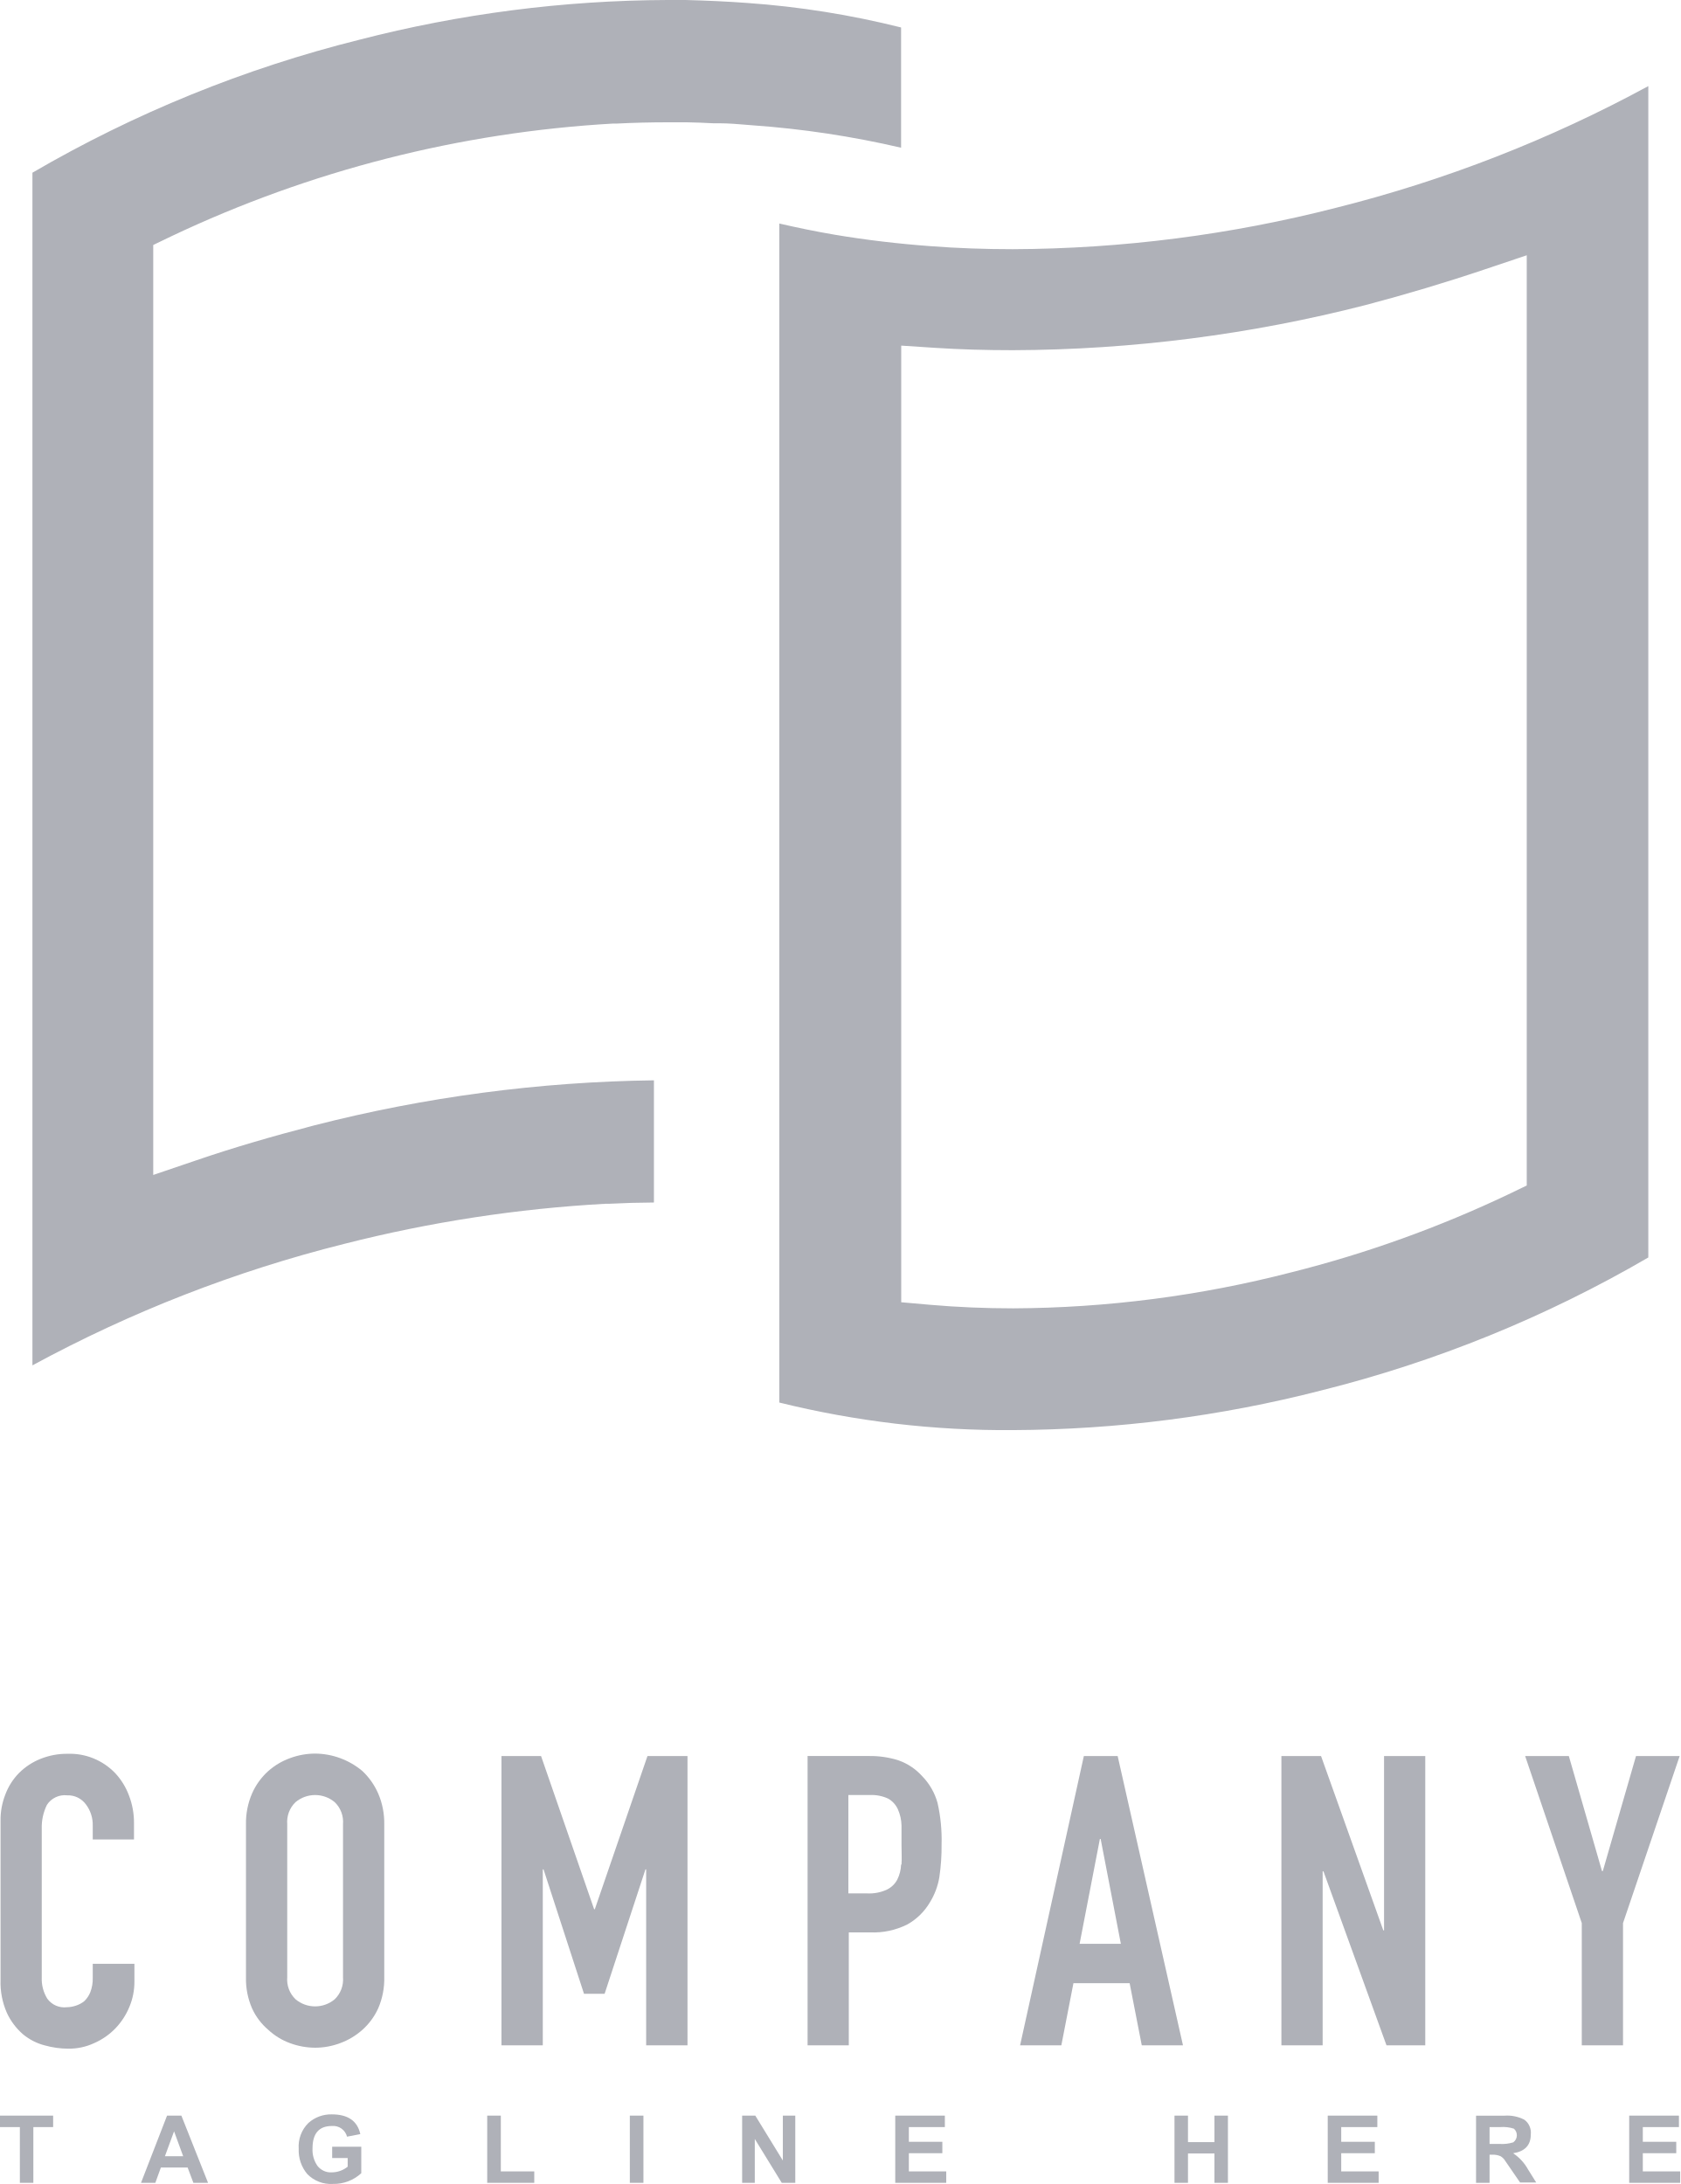
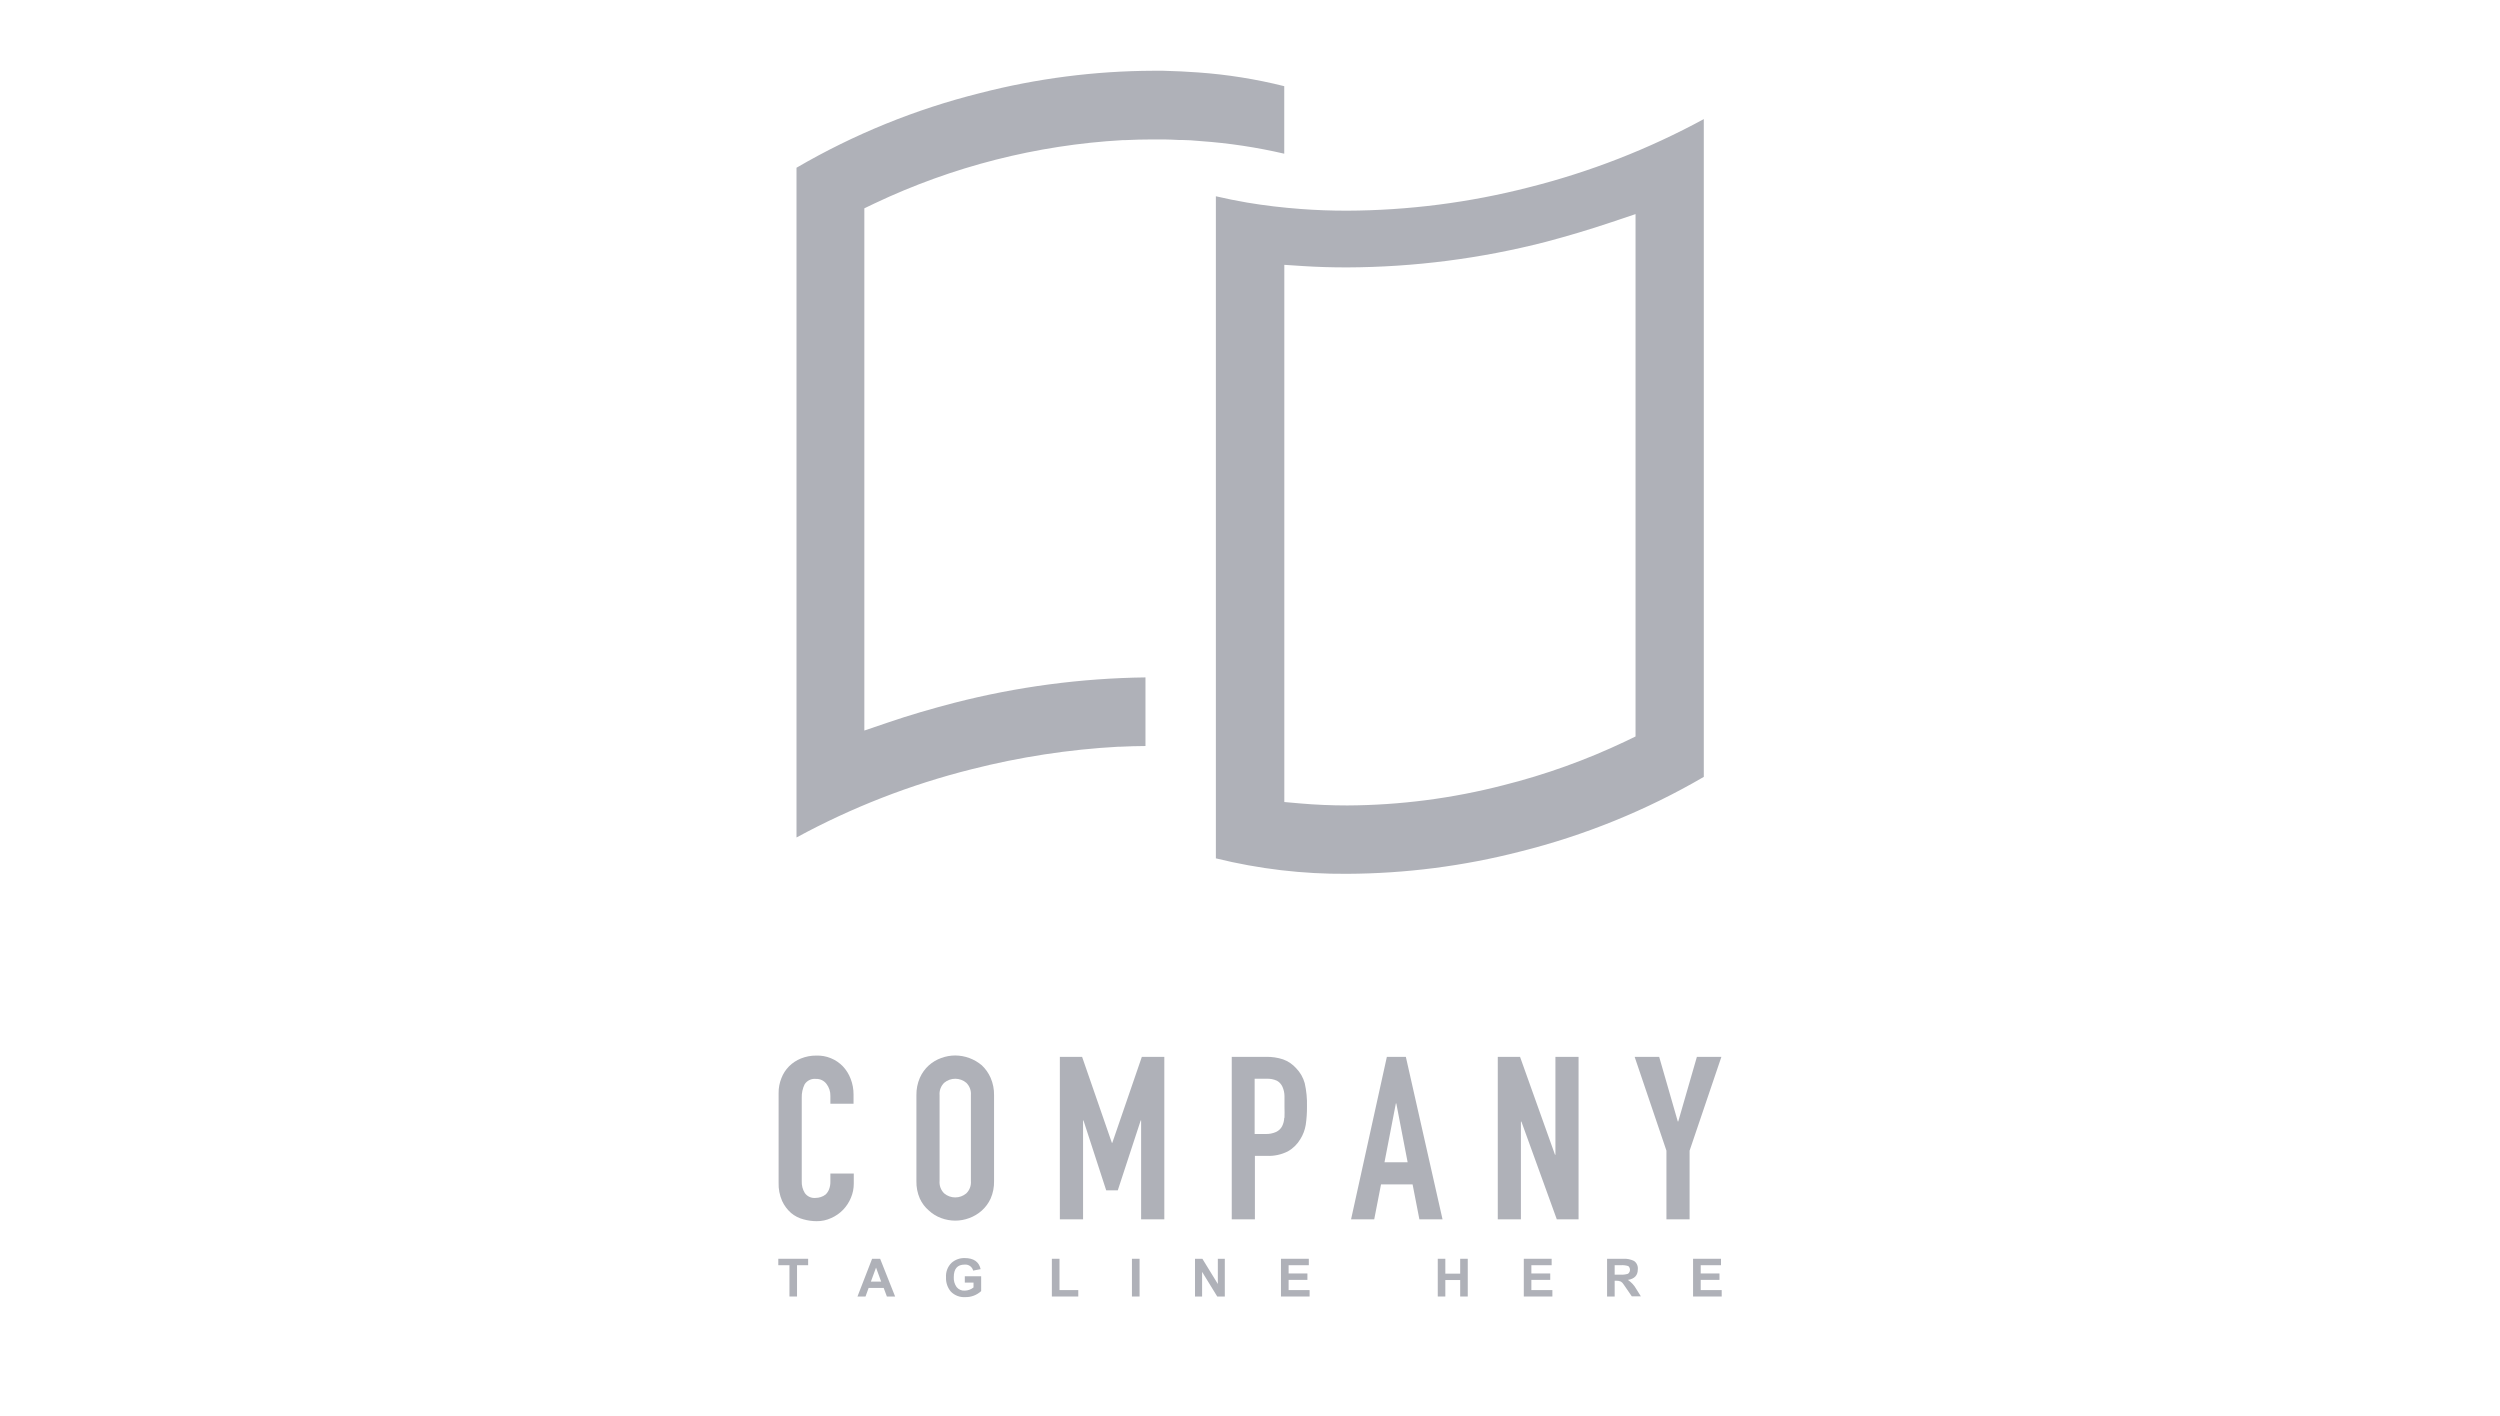
- <svg xmlns="http://www.w3.org/2000/svg" width="40" height="52" viewBox="0 0 40 52" fill="none">
-   <path fill-rule="evenodd" clip-rule="evenodd" d="M17.114 2.935H16.977C16.767 2.922 16.557 2.917 16.347 2.912H16.347H16.327H15.892C15.495 2.912 15.09 2.922 14.688 2.942C14.657 2.94 14.627 2.94 14.597 2.942C10.952 3.149 7.382 4.06 4.08 5.625L3.648 5.833V27.975L4.66 27.631C5.548 27.326 6.494 27.052 7.473 26.797C10.119 26.118 12.837 25.757 15.568 25.722V28.631C15.206 28.633 14.855 28.643 14.503 28.661H14.419C12.318 28.776 10.232 29.097 8.191 29.617C5.607 30.264 3.114 31.236 0.772 32.509V4.112C3.205 2.693 5.825 1.627 8.556 0.946C10.953 0.327 13.417 0.009 15.892 0H16.319C16.83 0.013 17.329 0.036 17.797 0.071C19.03 0.158 20.253 0.353 21.452 0.654V3.517C20.287 3.246 19.103 3.067 17.91 2.983C17.886 2.981 17.862 2.979 17.838 2.977C17.591 2.956 17.344 2.935 17.114 2.935ZM22.153 5.861C22.788 5.91 23.445 5.933 24.111 5.933C26.712 5.923 29.303 5.591 31.824 4.943C34.407 4.294 36.899 3.322 39.241 2.05V29.94C36.807 31.358 34.185 32.424 31.455 33.106C29.057 33.723 26.593 34.039 24.118 34.05C22.243 34.065 20.374 33.844 18.553 33.394V5.322C18.983 5.421 19.426 5.513 19.876 5.589C20.615 5.714 21.394 5.805 22.153 5.861ZM36.347 6.078L35.335 6.418C34.404 6.731 33.466 7.011 32.522 7.26C29.775 7.966 26.951 8.328 24.116 8.338C23.456 8.338 22.849 8.32 22.262 8.282L21.455 8.229V28.318V31.006L22.148 31.067C22.79 31.123 23.453 31.151 24.121 31.151C26.354 31.141 28.578 30.853 30.741 30.294C32.522 29.847 34.255 29.224 35.914 28.435L36.347 28.226V6.078Z" fill="#AFB1B8" />
-   <path d="M2.737 42.212C2.592 42.062 2.416 41.943 2.222 41.865C2.028 41.786 1.82 41.75 1.611 41.757C1.389 41.754 1.168 41.796 0.961 41.879C0.772 41.955 0.6 42.068 0.455 42.212C0.312 42.357 0.201 42.53 0.129 42.721C0.05 42.921 0.01 43.134 0.013 43.349V47.143C0.004 47.41 0.055 47.676 0.162 47.921C0.251 48.116 0.381 48.289 0.541 48.43C0.693 48.557 0.871 48.65 1.062 48.699C1.247 48.751 1.438 48.778 1.629 48.778C1.84 48.78 2.05 48.735 2.241 48.646C2.431 48.563 2.603 48.444 2.747 48.295C2.888 48.148 3.001 47.975 3.079 47.786C3.16 47.595 3.201 47.389 3.2 47.181V46.757H2.208V47.095C2.211 47.21 2.192 47.325 2.15 47.433C2.118 47.514 2.069 47.587 2.006 47.647C1.945 47.696 1.874 47.733 1.799 47.756C1.732 47.778 1.662 47.79 1.591 47.791C1.503 47.802 1.413 47.788 1.331 47.753C1.249 47.717 1.179 47.66 1.126 47.588C1.032 47.436 0.986 47.258 0.994 47.08V43.542C0.988 43.346 1.03 43.151 1.116 42.975C1.167 42.895 1.24 42.831 1.326 42.791C1.412 42.75 1.507 42.735 1.601 42.746C1.687 42.743 1.772 42.761 1.849 42.798C1.926 42.836 1.993 42.891 2.044 42.96C2.155 43.106 2.213 43.285 2.208 43.469V43.797H3.19V43.41C3.192 43.183 3.151 42.958 3.069 42.746C2.995 42.548 2.883 42.366 2.737 42.212Z" fill="#AFB1B8" />
-   <path d="M8.629 42.169C8.313 41.902 7.914 41.755 7.501 41.752C7.299 41.753 7.098 41.789 6.909 41.859C6.716 41.928 6.538 42.033 6.385 42.169C6.221 42.317 6.09 42.498 6.001 42.701C5.901 42.932 5.851 43.183 5.856 43.435V47.074C5.849 47.33 5.899 47.585 6.001 47.819C6.09 48.015 6.222 48.189 6.385 48.328C6.537 48.469 6.715 48.578 6.909 48.648C7.098 48.718 7.299 48.754 7.501 48.755C7.703 48.755 7.903 48.719 8.093 48.648C8.29 48.577 8.472 48.468 8.629 48.328C8.787 48.186 8.915 48.013 9.003 47.819C9.105 47.585 9.154 47.33 9.148 47.074V43.435C9.152 43.183 9.103 42.932 9.003 42.701C8.915 42.5 8.788 42.319 8.629 42.169ZM8.166 47.074C8.174 47.171 8.161 47.269 8.127 47.36C8.093 47.451 8.039 47.533 7.969 47.601C7.838 47.711 7.673 47.771 7.502 47.771C7.331 47.771 7.166 47.711 7.035 47.601C6.965 47.533 6.911 47.451 6.877 47.36C6.843 47.269 6.83 47.171 6.838 47.074V43.435C6.83 43.339 6.843 43.241 6.877 43.15C6.911 43.059 6.965 42.976 7.035 42.909C7.166 42.799 7.331 42.739 7.502 42.739C7.673 42.739 7.838 42.799 7.969 42.909C8.039 42.976 8.093 43.059 8.127 43.15C8.161 43.241 8.174 43.339 8.166 43.435V47.074Z" fill="#AFB1B8" />
-   <path d="M16.367 48.699V41.811H15.414L14.161 45.457H14.144L12.881 41.811H11.938V48.699H12.922V44.509H12.94L13.903 47.471H14.394L15.366 44.509H15.383V48.699H16.367Z" fill="#AFB1B8" />
-   <path d="M21.958 42.294C21.806 42.124 21.615 41.994 21.401 41.917C21.171 41.842 20.93 41.806 20.688 41.81H19.226V48.699H20.207V46.009H20.713C21.02 46.023 21.324 45.958 21.599 45.821C21.822 45.697 22.008 45.515 22.138 45.294C22.251 45.111 22.328 44.907 22.363 44.694C22.401 44.435 22.419 44.173 22.416 43.911C22.425 43.58 22.393 43.249 22.32 42.927C22.254 42.688 22.13 42.471 21.958 42.294ZM21.452 44.394C21.448 44.519 21.417 44.641 21.361 44.753C21.305 44.859 21.216 44.943 21.108 44.994C20.963 45.059 20.804 45.089 20.645 45.081H20.197V42.739H20.703C20.856 42.731 21.008 42.761 21.146 42.825C21.247 42.883 21.328 42.972 21.376 43.079C21.43 43.2 21.459 43.331 21.462 43.463C21.462 43.608 21.462 43.761 21.462 43.921C21.462 44.081 21.472 44.247 21.462 44.394H21.452Z" fill="#AFB1B8" />
-   <path d="M26.608 41.811H25.803L24.285 48.699H25.267L25.555 47.219H26.893L27.182 48.699H28.163L26.608 41.811ZM25.702 46.281L26.185 43.784H26.203L26.684 46.281H25.702Z" fill="#AFB1B8" />
-   <path d="M32.95 45.961H32.932L31.45 41.811H30.506V48.699H31.488V44.557H31.508L33.008 48.699H33.931V41.811H32.95V45.961Z" fill="#AFB1B8" />
-   <path d="M38.948 41.811L38.158 44.549H38.138L37.349 41.811H36.309L37.657 45.788V48.699H38.639V45.788L39.987 41.811H38.948Z" fill="#AFB1B8" />
-   <path d="M0 50.645H0.473V51.972H0.794V50.645H1.265V50.372H0V50.645Z" fill="#AFB1B8" />
-   <path d="M3.977 50.372L3.357 51.972H3.698L3.83 51.608H4.467L4.604 51.972H4.953L4.318 50.372H3.977ZM3.926 51.339L4.144 50.746L4.361 51.339H3.926Z" fill="#AFB1B8" />
-   <path d="M7.908 51.382H8.277V51.588C8.169 51.675 8.036 51.722 7.898 51.723C7.833 51.727 7.769 51.715 7.71 51.688C7.651 51.661 7.599 51.621 7.559 51.57C7.474 51.449 7.432 51.302 7.44 51.153C7.44 50.797 7.594 50.619 7.9 50.619C7.981 50.611 8.062 50.633 8.128 50.679C8.194 50.726 8.242 50.795 8.262 50.873L8.578 50.812C8.51 50.5 8.285 50.342 7.9 50.342C7.695 50.337 7.495 50.41 7.341 50.548C7.261 50.628 7.198 50.724 7.159 50.83C7.119 50.937 7.103 51.05 7.111 51.163C7.102 51.382 7.175 51.597 7.316 51.764C7.394 51.844 7.489 51.907 7.594 51.947C7.699 51.988 7.811 52.005 7.923 51.998C8.173 52.005 8.417 51.913 8.601 51.743V51.113H7.908V51.382Z" fill="#AFB1B8" />
-   <path d="M11.923 50.372H11.599V51.972H12.719V51.7H11.923V50.372Z" fill="#AFB1B8" />
-   <path d="M15.318 50.372H14.994V51.972H15.318V50.372Z" fill="#AFB1B8" />
-   <path d="M18.637 51.441L17.981 50.372H17.668V51.972H17.969V50.927L18.611 51.972H18.933V50.372H18.637V51.441Z" fill="#AFB1B8" />
-   <path d="M21.637 51.267H22.434V50.995H21.637V50.645H22.494V50.372H21.313V51.972H22.527V51.7H21.637V51.267Z" fill="#AFB1B8" />
-   <path d="M28.912 51.003H28.282V50.372H27.961V51.972H28.282V51.273H28.912V51.972H29.233V50.372H28.912V51.003Z" fill="#AFB1B8" />
-   <path d="M31.93 51.267H32.73V50.995H31.93V50.645H32.79V50.372H31.609V51.972H32.821V51.7H31.93V51.267Z" fill="#AFB1B8" />
-   <path d="M36.023 51.268C36.301 51.224 36.443 51.077 36.443 50.823C36.451 50.755 36.441 50.686 36.413 50.623C36.386 50.56 36.342 50.506 36.286 50.467C36.142 50.394 35.98 50.361 35.818 50.373H35.14V51.972H35.462V51.303H35.525C35.593 51.299 35.662 51.311 35.725 51.339C35.772 51.368 35.811 51.408 35.839 51.456L36.188 51.964H36.572L36.377 51.652C36.291 51.497 36.17 51.366 36.023 51.268ZM35.699 51.046H35.462V50.645H35.715C35.825 50.636 35.936 50.649 36.041 50.683C36.064 50.703 36.083 50.729 36.095 50.758C36.107 50.787 36.113 50.818 36.111 50.849C36.11 50.88 36.101 50.911 36.087 50.938C36.072 50.966 36.051 50.99 36.026 51.008C35.92 51.041 35.81 51.053 35.699 51.046Z" fill="#AFB1B8" />
-   <path d="M39.11 51.267H39.906V50.995H39.11V50.645H39.97V50.372H38.786V51.972H40V51.7H39.11V51.267Z" fill="#AFB1B8" />
+ <svg xmlns="http://www.w3.org/2000/svg" width="106" height="60" viewBox="0 0 106 60" fill="none">
+   <path fill-rule="evenodd" clip-rule="evenodd" d="M50.114 5.935H49.977C49.767 5.922 49.557 5.917 49.347 5.912H49.347H49.327H48.892C48.495 5.912 48.09 5.922 47.688 5.942C47.657 5.94 47.627 5.94 47.597 5.942C43.952 6.149 40.382 7.06 37.081 8.625L36.648 8.833V30.975L37.66 30.631C38.548 30.326 39.494 30.052 40.473 29.797C43.119 29.118 45.837 28.757 48.568 28.722V31.631C48.206 31.633 47.855 31.643 47.503 31.661H47.419C45.318 31.776 43.232 32.097 41.191 32.617C38.607 33.264 36.114 34.236 33.772 35.509V7.112C36.205 5.693 38.825 4.627 41.556 3.946C43.953 3.327 46.417 3.009 48.892 3H49.319C49.83 3.013 50.329 3.036 50.797 3.071C52.03 3.158 53.253 3.353 54.452 3.654V6.517C53.287 6.246 52.103 6.067 50.91 5.983C50.886 5.981 50.862 5.979 50.838 5.977C50.591 5.956 50.344 5.935 50.114 5.935ZM55.153 8.861C55.788 8.91 56.446 8.933 57.111 8.933C59.712 8.923 62.303 8.591 64.824 7.943C67.407 7.294 69.899 6.322 72.241 5.05V32.94C69.807 34.358 67.185 35.424 64.455 36.106C62.057 36.723 59.593 37.039 57.118 37.05C55.243 37.065 53.374 36.844 51.553 36.394V8.322C51.983 8.421 52.426 8.513 52.876 8.589C53.615 8.714 54.394 8.805 55.153 8.861ZM69.347 9.078L68.335 9.418C67.404 9.731 66.466 10.011 65.522 10.26C62.775 10.966 59.951 11.328 57.116 11.338C56.456 11.338 55.849 11.32 55.262 11.282L54.455 11.229V31.318V34.006L55.148 34.067C55.79 34.123 56.453 34.151 57.121 34.151C59.354 34.141 61.578 33.853 63.741 33.294C65.522 32.847 67.255 32.224 68.915 31.435L69.347 31.226V9.078Z" fill="#AFB1B8" />
+   <path d="M35.737 45.212C35.592 45.062 35.416 44.943 35.222 44.865C35.028 44.786 34.82 44.75 34.611 44.757C34.389 44.754 34.168 44.796 33.961 44.879C33.772 44.955 33.6 45.068 33.455 45.212C33.312 45.357 33.201 45.53 33.129 45.721C33.05 45.921 33.01 46.134 33.013 46.349V50.143C33.004 50.41 33.055 50.676 33.162 50.921C33.251 51.116 33.381 51.289 33.541 51.43C33.693 51.557 33.871 51.65 34.062 51.699C34.247 51.751 34.438 51.778 34.629 51.778C34.84 51.78 35.05 51.735 35.241 51.646C35.431 51.563 35.603 51.444 35.747 51.295C35.888 51.148 36.001 50.975 36.079 50.786C36.16 50.595 36.201 50.389 36.2 50.181V49.757H35.208V50.095C35.211 50.21 35.192 50.325 35.15 50.433C35.118 50.514 35.069 50.587 35.006 50.647C34.945 50.696 34.874 50.733 34.799 50.756C34.732 50.778 34.662 50.79 34.591 50.791C34.503 50.802 34.413 50.788 34.331 50.753C34.249 50.717 34.179 50.66 34.126 50.588C34.032 50.436 33.986 50.258 33.994 50.08V46.542C33.988 46.346 34.03 46.151 34.116 45.975C34.167 45.895 34.24 45.831 34.326 45.791C34.412 45.75 34.507 45.735 34.601 45.746C34.687 45.743 34.772 45.761 34.849 45.798C34.926 45.836 34.993 45.891 35.044 45.96C35.155 46.106 35.213 46.285 35.208 46.469V46.797H36.19V46.41C36.192 46.183 36.151 45.958 36.069 45.746C35.995 45.548 35.883 45.366 35.737 45.212Z" fill="#AFB1B8" />
+   <path d="M41.629 45.169C41.313 44.902 40.914 44.755 40.501 44.752C40.299 44.753 40.098 44.789 39.909 44.859C39.716 44.928 39.538 45.033 39.385 45.169C39.221 45.317 39.09 45.498 39.001 45.701C38.901 45.932 38.852 46.183 38.856 46.435V50.074C38.849 50.33 38.899 50.585 39.001 50.819C39.09 51.015 39.221 51.189 39.385 51.328C39.537 51.469 39.715 51.578 39.909 51.648C40.098 51.718 40.299 51.754 40.501 51.755C40.703 51.755 40.903 51.719 41.093 51.648C41.29 51.577 41.472 51.468 41.629 51.328C41.787 51.186 41.914 51.013 42.003 50.819C42.105 50.585 42.154 50.33 42.148 50.074V46.435C42.152 46.183 42.103 45.932 42.003 45.701C41.915 45.5 41.788 45.319 41.629 45.169ZM41.166 50.074C41.174 50.171 41.161 50.269 41.127 50.36C41.093 50.451 41.039 50.533 40.969 50.601C40.838 50.711 40.672 50.771 40.502 50.771C40.331 50.771 40.166 50.711 40.035 50.601C39.965 50.533 39.911 50.451 39.877 50.36C39.843 50.269 39.83 50.171 39.838 50.074V46.435C39.83 46.339 39.843 46.241 39.877 46.15C39.911 46.059 39.965 45.976 40.035 45.909C40.166 45.799 40.331 45.739 40.502 45.739C40.672 45.739 40.838 45.799 40.969 45.909C41.039 45.976 41.093 46.059 41.127 46.15C41.161 46.241 41.174 46.339 41.166 46.435V50.074Z" fill="#AFB1B8" />
+   <path d="M49.367 51.699V44.811H48.414L47.161 48.457H47.144L45.881 44.811H44.938V51.699H45.922V47.509H45.94L46.903 50.471H47.394L48.365 47.509H48.383V51.699H49.367Z" fill="#AFB1B8" />
+   <path d="M54.958 45.294C54.806 45.124 54.615 44.994 54.401 44.917C54.171 44.842 53.93 44.806 53.688 44.81H52.226V51.699H53.208V49.009H53.713C54.02 49.023 54.324 48.958 54.599 48.821C54.822 48.697 55.008 48.515 55.138 48.294C55.251 48.111 55.328 47.907 55.363 47.694C55.401 47.435 55.419 47.173 55.416 46.911C55.425 46.58 55.393 46.249 55.32 45.927C55.254 45.688 55.13 45.471 54.958 45.294ZM54.452 47.394C54.448 47.519 54.417 47.641 54.361 47.753C54.305 47.859 54.216 47.943 54.108 47.994C53.963 48.059 53.804 48.089 53.645 48.081H53.197V45.739H53.703C53.856 45.731 54.008 45.761 54.146 45.825C54.248 45.883 54.328 45.972 54.376 46.079C54.43 46.2 54.459 46.331 54.462 46.463C54.462 46.608 54.462 46.761 54.462 46.921C54.462 47.081 54.472 47.247 54.462 47.394H54.452Z" fill="#AFB1B8" />
+   <path d="M59.608 44.811H58.803L57.285 51.699H58.267L58.555 50.219H59.894L60.182 51.699H61.163L59.608 44.811ZM58.702 49.281L59.185 46.784H59.203L59.684 49.281H58.702Z" fill="#AFB1B8" />
+   <path d="M65.95 48.961H65.932L64.45 44.811H63.506V51.699H64.487V47.557H64.508L66.008 51.699H66.931V44.811H65.95V48.961Z" fill="#AFB1B8" />
+   <path d="M71.948 44.811L71.158 47.549H71.138L70.349 44.811H69.309L70.657 48.788V51.699H71.639V48.788L72.987 44.811H71.948Z" fill="#AFB1B8" />
+   <path d="M33 53.645H33.473V54.972H33.794V53.645H34.265V53.372H33V53.645Z" fill="#AFB1B8" />
+   <path d="M36.977 53.372L36.357 54.972H36.698L36.83 54.608H37.468L37.604 54.972H37.953L37.318 53.372H36.977ZM36.926 54.339L37.144 53.746L37.361 54.339H36.926Z" fill="#AFB1B8" />
+   <path d="M40.908 54.382H41.277V54.588C41.169 54.675 41.036 54.722 40.898 54.723C40.833 54.727 40.769 54.715 40.71 54.688C40.651 54.661 40.599 54.621 40.559 54.57C40.474 54.449 40.432 54.302 40.44 54.153C40.44 53.797 40.594 53.619 40.9 53.619C40.981 53.611 41.062 53.633 41.128 53.679C41.194 53.726 41.242 53.795 41.262 53.873L41.578 53.812C41.51 53.5 41.285 53.342 40.9 53.342C40.695 53.337 40.495 53.41 40.341 53.548C40.261 53.628 40.198 53.724 40.159 53.83C40.119 53.937 40.103 54.05 40.111 54.163C40.102 54.382 40.175 54.597 40.316 54.764C40.394 54.844 40.489 54.907 40.594 54.947C40.699 54.988 40.811 55.005 40.923 54.998C41.173 55.005 41.416 54.913 41.601 54.743V54.113H40.908V54.382Z" fill="#AFB1B8" />
+   <path d="M44.923 53.372H44.599V54.972H45.719V54.7H44.923V53.372Z" fill="#AFB1B8" />
+   <path d="M48.318 53.372H47.994V54.972H48.318V53.372Z" fill="#AFB1B8" />
+   <path d="M51.636 54.441L50.981 53.372H50.668V54.972H50.969V53.927L51.611 54.972H51.932V53.372H51.636V54.441Z" fill="#AFB1B8" />
+   <path d="M54.637 54.267H55.434V53.995H54.637V53.645H55.494V53.372H54.313V54.972H55.527V54.7H54.637V54.267Z" fill="#AFB1B8" />
+   <path d="M61.912 54.003H61.282V53.372H60.961V54.972H61.282V54.273H61.912V54.972H62.233V53.372H61.912V54.003Z" fill="#AFB1B8" />
+   <path d="M64.93 54.267H65.73V53.995H64.93V53.645H65.79V53.372H64.609V54.972H65.821V54.7H64.93V54.267Z" fill="#AFB1B8" />
+   <path d="M69.023 54.268C69.302 54.224 69.443 54.077 69.443 53.823C69.451 53.755 69.441 53.686 69.413 53.623C69.386 53.56 69.342 53.506 69.286 53.467C69.141 53.394 68.98 53.361 68.818 53.373H68.14V54.972H68.462V54.303H68.525C68.593 54.299 68.662 54.311 68.725 54.339C68.772 54.368 68.811 54.408 68.839 54.456L69.188 54.964H69.572L69.377 54.652C69.291 54.497 69.17 54.366 69.023 54.268ZM68.699 54.046H68.462V53.645H68.715C68.825 53.636 68.936 53.649 69.041 53.683C69.064 53.703 69.083 53.729 69.095 53.758C69.107 53.787 69.113 53.818 69.111 53.849C69.11 53.88 69.101 53.911 69.087 53.938C69.072 53.966 69.051 53.99 69.026 54.008C68.92 54.041 68.81 54.053 68.699 54.046Z" fill="#AFB1B8" />
+   <path d="M72.11 54.267H72.906V53.995H72.11V53.645H72.97V53.372H71.786V54.972H73V54.7H72.11V54.267Z" fill="#AFB1B8" />
</svg>
